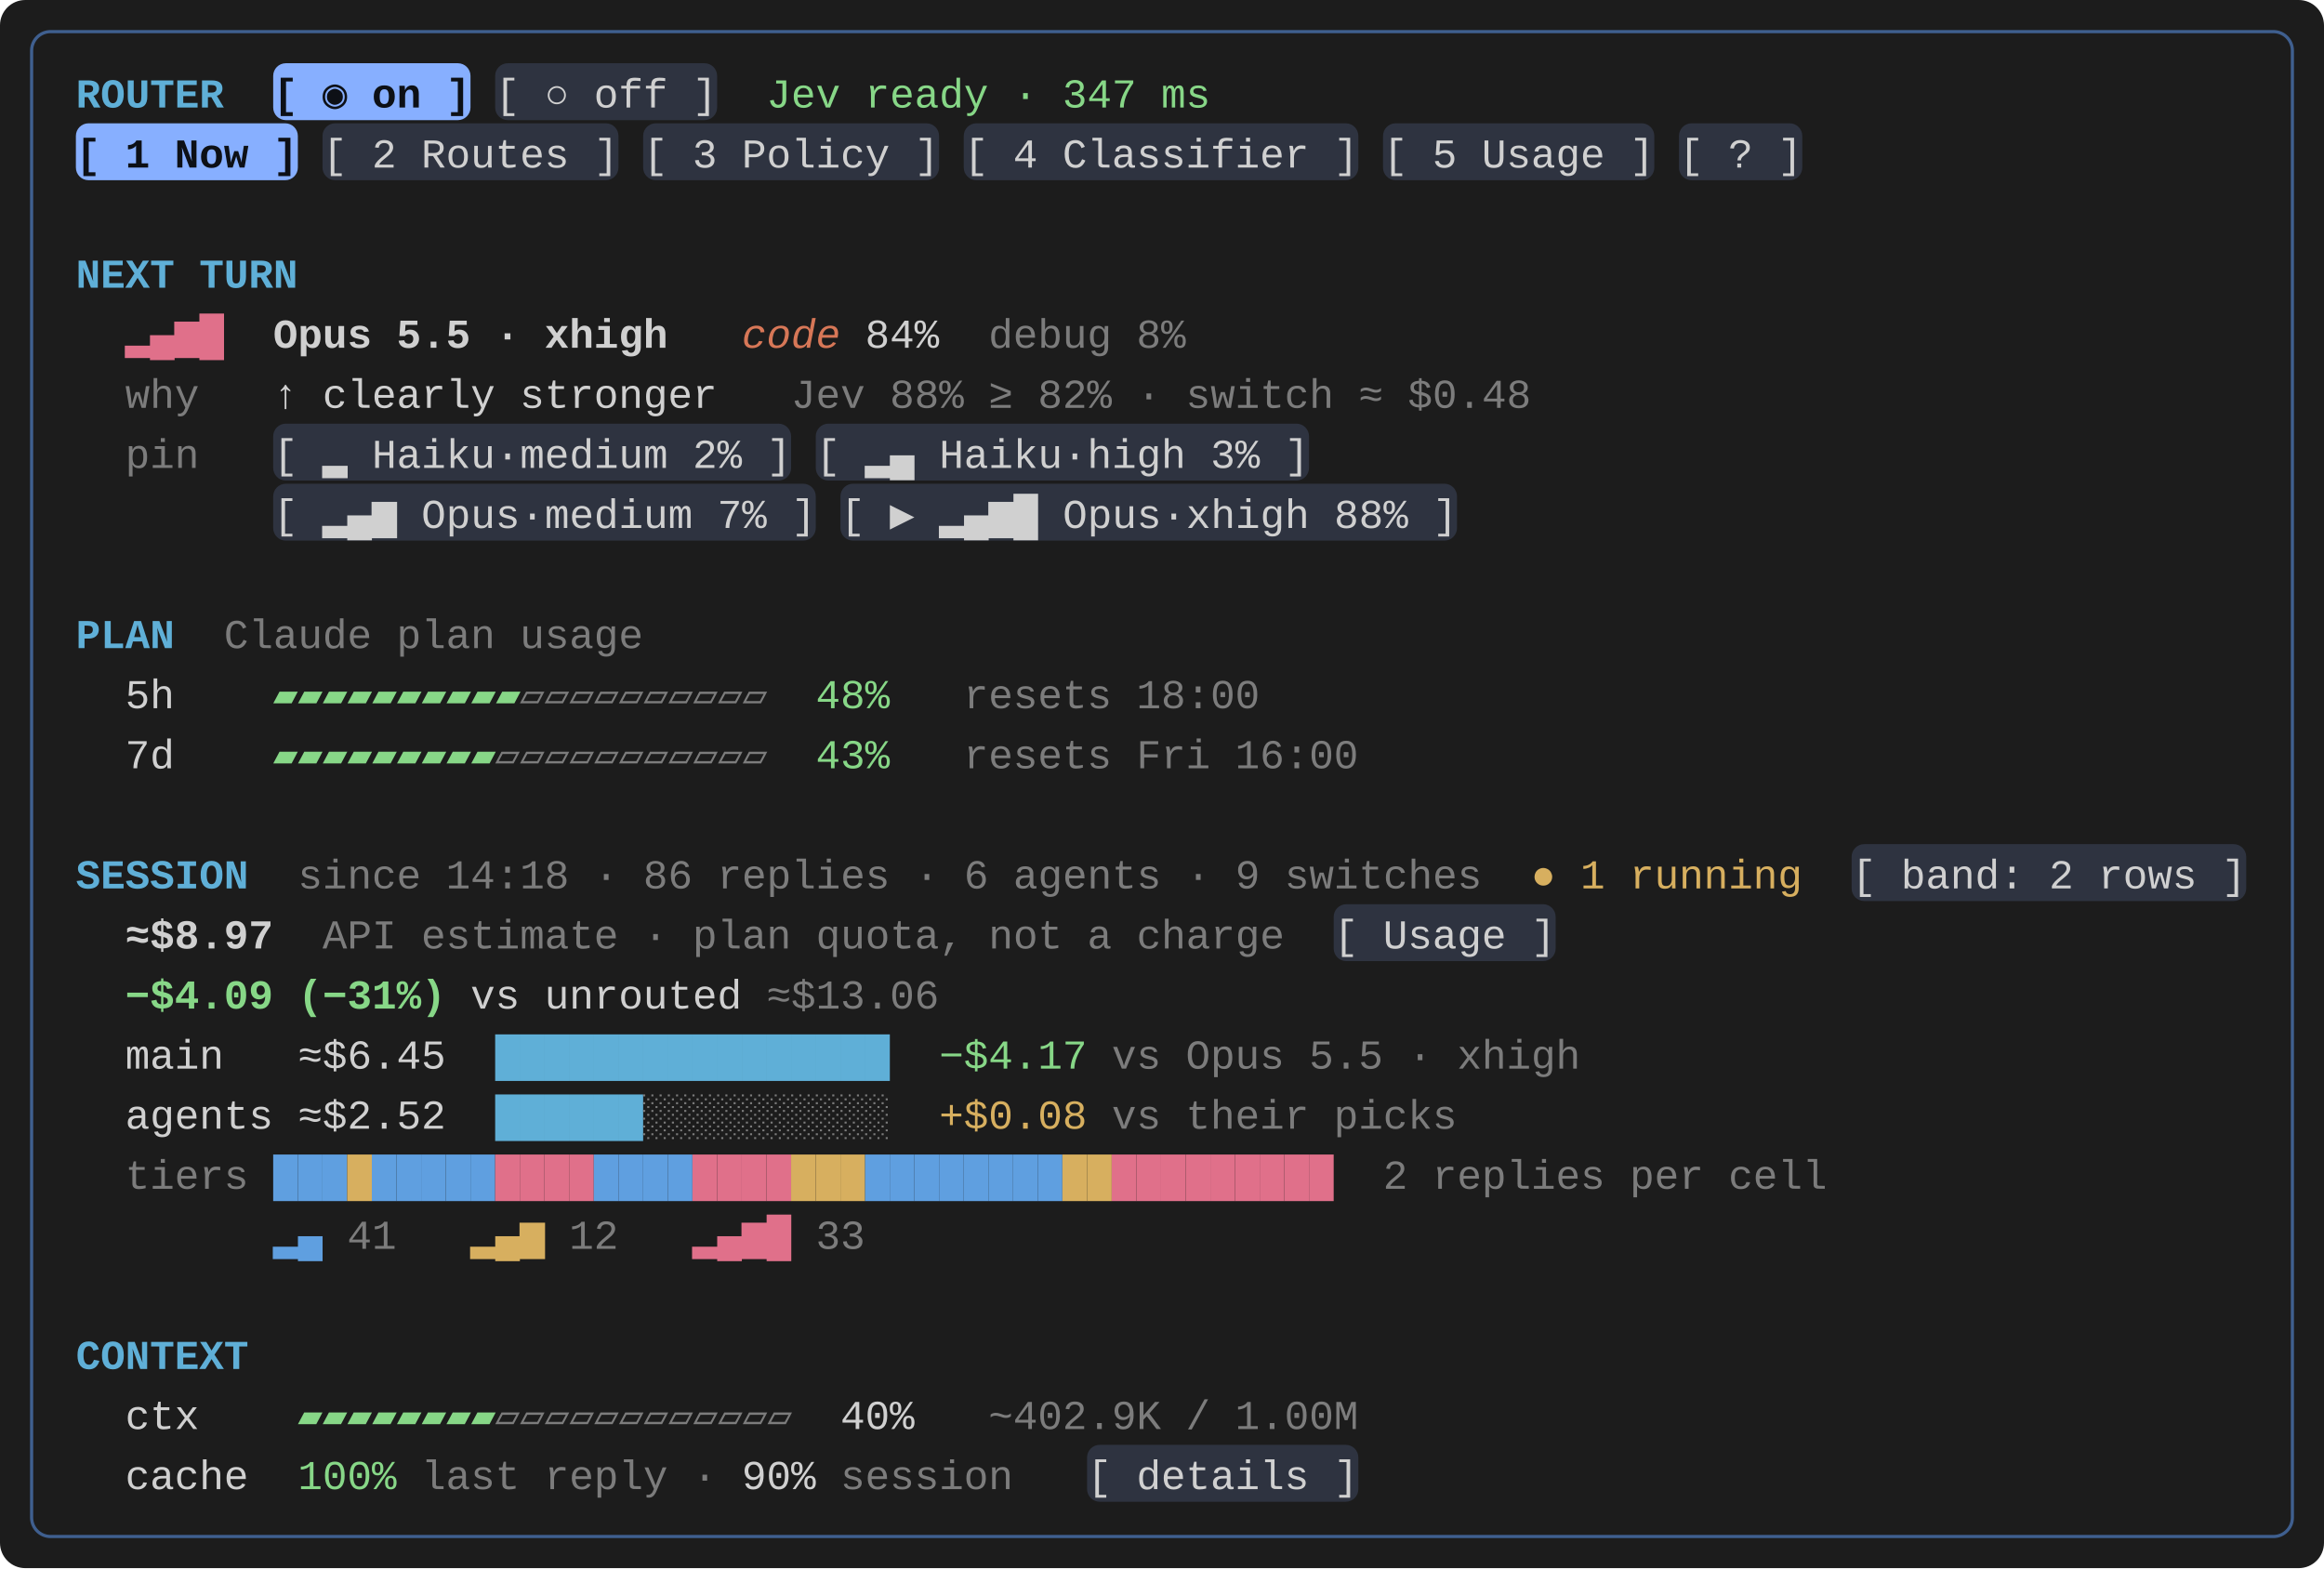
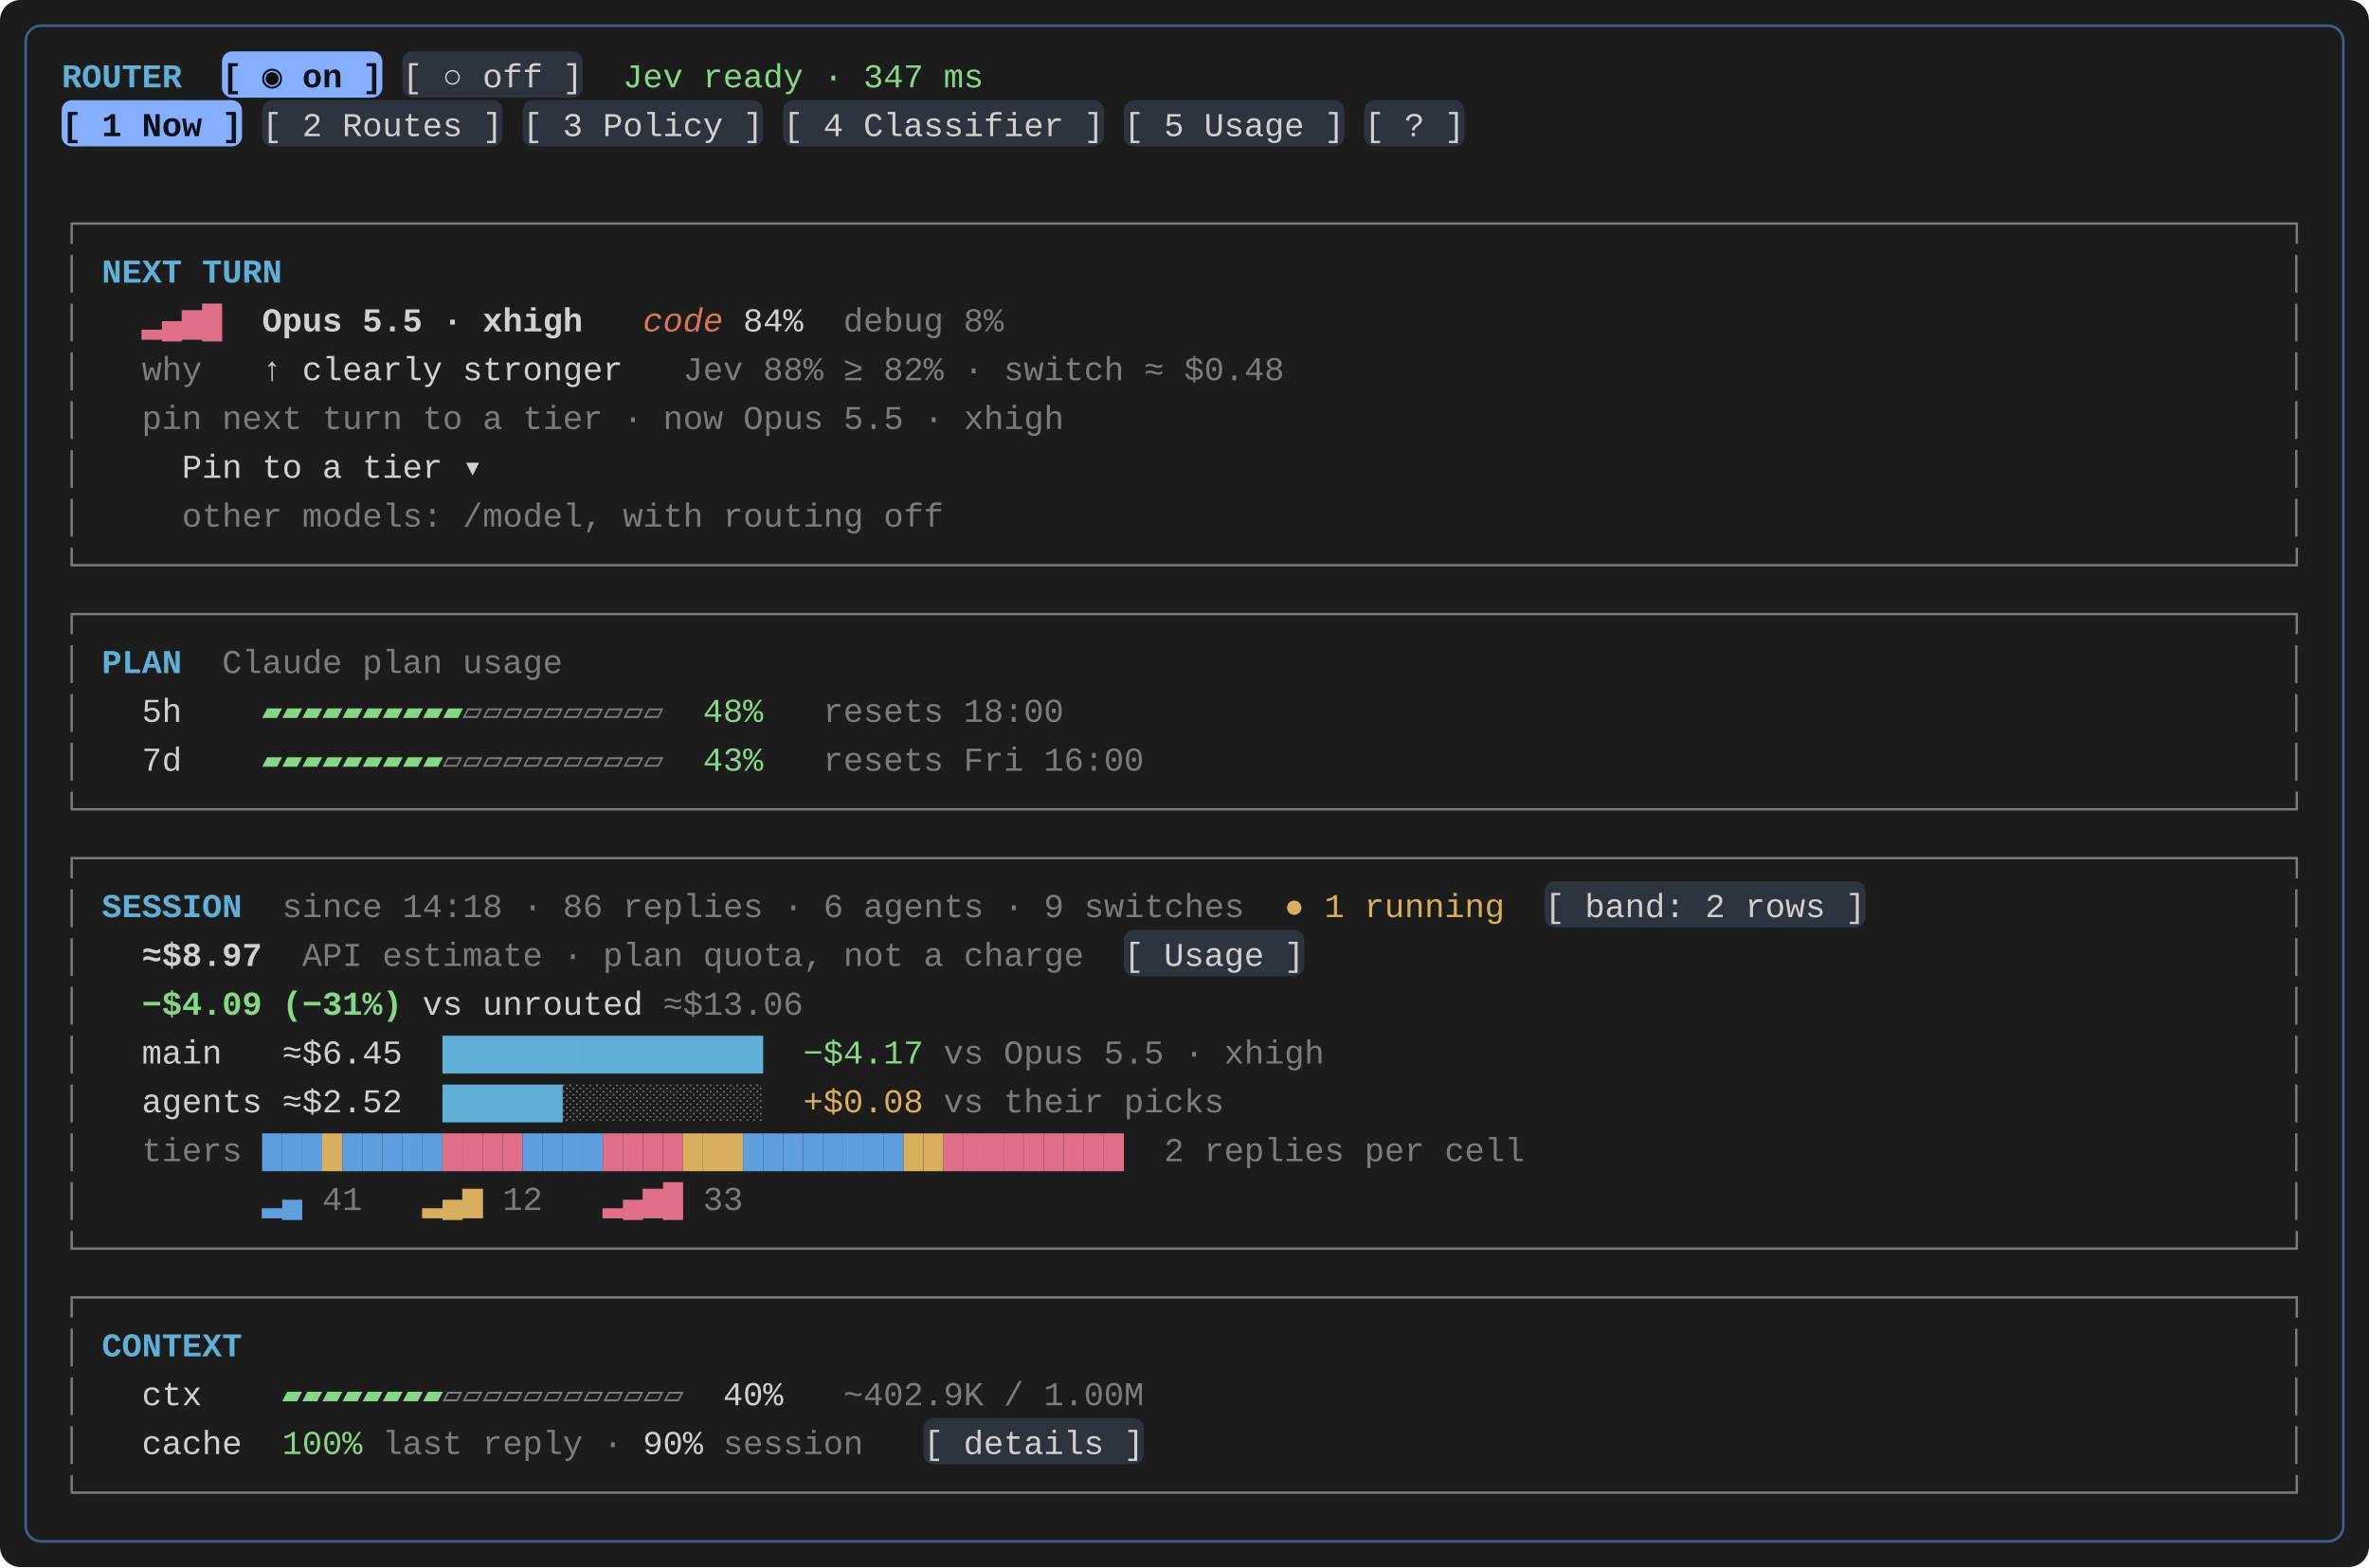
- <svg xmlns="http://www.w3.org/2000/svg" viewBox="0 0 735 496" role="img" aria-labelledby="title desc">
+ <svg xmlns="http://www.w3.org/2000/svg" viewBox="0 0 922 610" role="img" aria-labelledby="title desc">
  <style>
    text { font-family: ui-monospace, SFMono-Regular, Menlo, Consolas, 'Liberation Mono', monospace; font-size: 13px; }
    .cap { font-family: system-ui, -apple-system, 'Segoe UI', sans-serif; font-size: 12px; fill: #9a988f; }
  </style>
-   <rect width="735" height="496" rx="8" fill="#1c1c1c" />
-   <rect x="10" y="10" width="715" height="476" rx="6" fill="none" stroke="#3f5f8f" />
+   <rect width="922" height="610" rx="8" fill="#1c1c1c" />
+   <rect x="10" y="10" width="902" height="590" rx="6" fill="none" stroke="#3f5f8f" />
  <text x="24.0" y="34" fill="#5fafd7" font-weight="700" xml:space="preserve">ROUTER</text>
  <rect x="86.4" y="20" width="62.4" height="18" rx="4" fill="#87afff" />
  <text x="86.4" y="34" fill="#0d1016" font-weight="700" xml:space="preserve">[ ◉ on ]</text>
  <rect x="156.6" y="20" width="70.2" height="18" rx="4" fill="#2e3340" />
  <text x="156.6" y="34" fill="#d0d0d0" xml:space="preserve">[ ○ off ]</text>
  <text x="242.4" y="34" fill="#87d787" xml:space="preserve">Jev ready · 347 ms</text>
  <rect x="24.0" y="39" width="70.2" height="18" rx="4" fill="#87afff" />
  <text x="24.0" y="53" fill="#0d1016" font-weight="700" xml:space="preserve">[ 1 Now ]</text>
  <rect x="102.0" y="39" width="93.6" height="18" rx="4" fill="#2e3340" />
  <text x="102.0" y="53" fill="#d0d0d0" xml:space="preserve">[ 2 Routes ]</text>
  <rect x="203.4" y="39" width="93.6" height="18" rx="4" fill="#2e3340" />
  <text x="203.4" y="53" fill="#d0d0d0" xml:space="preserve">[ 3 Policy ]</text>
  <rect x="304.8" y="39" width="124.8" height="18" rx="4" fill="#2e3340" />
  <text x="304.8" y="53" fill="#d0d0d0" xml:space="preserve">[ 4 Classifier ]</text>
  <rect x="437.4" y="39" width="85.8" height="18" rx="4" fill="#2e3340" />
  <text x="437.4" y="53" fill="#d0d0d0" xml:space="preserve">[ 5 Usage ]</text>
  <rect x="531.0" y="39" width="39.0" height="18" rx="4" fill="#2e3340" />
  <text x="531.0" y="53" fill="#d0d0d0" xml:space="preserve">[ ? ]</text>
-   <text x="24.0" y="91" fill="#5fafd7" font-weight="700" xml:space="preserve">NEXT TURN</text>
-   <text x="39.6" y="110" fill="#e0708a" xml:space="preserve">▂▄▆█</text>
-   <text x="86.4" y="110" fill="#d0d0d0" font-weight="700" xml:space="preserve">Opus 5.5 · xhigh</text>
-   <text x="234.6" y="110" fill="#d77757" font-style="italic" xml:space="preserve">code</text>
-   <text x="265.8" y="110" fill="#d0d0d0" xml:space="preserve"> 84%</text>
-   <text x="297.0" y="110" fill="#7c7c7c" xml:space="preserve">  debug 8%</text>
-   <text x="24.0" y="129" fill="#7c7c7c" xml:space="preserve">  why   </text>
-   <text x="86.4" y="129" fill="#d0d0d0" xml:space="preserve">↑ clearly stronger</text>
-   <text x="226.8" y="129" fill="#7c7c7c" xml:space="preserve">   Jev 88% ≥ 82% · switch ≈ $0.48</text>
-   <text x="24.0" y="148" fill="#7c7c7c" xml:space="preserve">  pin   </text>
-   <rect x="86.4" y="134" width="163.8" height="18" rx="4" fill="#2e3340" />
-   <text x="86.4" y="148" fill="#d0d0d0" xml:space="preserve">[ ▂ Haiku·medium 2% ]</text>
-   <rect x="258.0" y="134" width="156.0" height="18" rx="4" fill="#2e3340" />
-   <text x="258.0" y="148" fill="#d0d0d0" xml:space="preserve">[ ▂▄ Haiku·high 3% ]</text>
-   <rect x="86.4" y="153" width="171.6" height="18" rx="4" fill="#2e3340" />
-   <text x="86.4" y="167" fill="#d0d0d0" xml:space="preserve">[ ▂▄▆ Opus·medium 7% ]</text>
-   <rect x="265.8" y="153" width="195.0" height="18" rx="4" fill="#2e3340" />
-   <text x="265.8" y="167" fill="#d0d0d0" xml:space="preserve">[ ▶ ▂▄▆█ Opus·xhigh 88% ]</text>
-   <text x="24.0" y="205" fill="#5fafd7" font-weight="700" xml:space="preserve">PLAN</text>
-   <text x="55.2" y="205" fill="#7c7c7c" xml:space="preserve">  Claude plan usage</text>
-   <text x="24.0" y="224" fill="#d0d0d0" xml:space="preserve">  5h    </text>
-   <text x="86.4" y="224" fill="#87d787" xml:space="preserve">▰▰▰▰▰▰▰▰▰▰</text>
-   <text x="164.4" y="224" fill="#7c7c7c" xml:space="preserve">▱▱▱▱▱▱▱▱▱▱</text>
-   <text x="242.4" y="224" fill="#87d787" xml:space="preserve">  48%</text>
-   <text x="281.4" y="224" fill="#7c7c7c" xml:space="preserve">   resets 18:00</text>
-   <text x="24.0" y="243" fill="#d0d0d0" xml:space="preserve">  7d    </text>
-   <text x="86.4" y="243" fill="#87d787" xml:space="preserve">▰▰▰▰▰▰▰▰▰</text>
-   <text x="156.6" y="243" fill="#7c7c7c" xml:space="preserve">▱▱▱▱▱▱▱▱▱▱▱</text>
-   <text x="242.4" y="243" fill="#87d787" xml:space="preserve">  43%</text>
-   <text x="281.4" y="243" fill="#7c7c7c" xml:space="preserve">   resets Fri 16:00</text>
-   <text x="24.0" y="281" fill="#5fafd7" font-weight="700" xml:space="preserve">SESSION</text>
-   <text x="78.6" y="281" fill="#7c7c7c" xml:space="preserve">  since 14:18 · 86 replies · 6 agents · 9 switches</text>
-   <text x="468.6" y="281" fill="#d7af5f" xml:space="preserve">  ● 1 running</text>
-   <rect x="585.6" y="267" width="124.8" height="18" rx="4" fill="#2e3340" />
-   <text x="585.6" y="281" fill="#d0d0d0" xml:space="preserve">[ band: 2 rows ]</text>
-   <text x="39.6" y="300" fill="#d0d0d0" font-weight="700" xml:space="preserve">≈$8.97</text>
-   <text x="86.4" y="300" fill="#7c7c7c" xml:space="preserve">  API estimate · plan quota, not a charge  </text>
-   <rect x="421.8" y="286" width="70.2" height="18" rx="4" fill="#2e3340" />
-   <text x="421.8" y="300" fill="#d0d0d0" xml:space="preserve">[ Usage ]</text>
-   <text x="39.6" y="319" fill="#87d787" font-weight="700" xml:space="preserve">−$4.09 (−31%)</text>
-   <text x="141.0" y="319" fill="#d0d0d0" xml:space="preserve"> vs unrouted</text>
-   <text x="234.6" y="319" fill="#7c7c7c" xml:space="preserve"> ≈$13.06</text>
-   <text x="24.0" y="338" fill="#d0d0d0" xml:space="preserve">  main  </text>
-   <text x="86.4" y="338" fill="#d0d0d0" xml:space="preserve"> ≈$6.45</text>
-   <text x="156.6" y="338" fill="#5fafd7" xml:space="preserve">████████████████</text>
-   <text x="297.0" y="338" fill="#87d787" xml:space="preserve">−$4.17</text>
-   <text x="343.8" y="338" fill="#7c7c7c" xml:space="preserve"> vs Opus 5.5 · xhigh</text>
-   <text x="24.0" y="357" fill="#d0d0d0" xml:space="preserve">  agents</text>
-   <text x="86.4" y="357" fill="#d0d0d0" xml:space="preserve"> ≈$2.52</text>
-   <text x="156.6" y="357" fill="#5fafd7" xml:space="preserve">██████</text>
-   <text x="203.4" y="357" fill="#7c7c7c" xml:space="preserve">░░░░░░░░░░</text>
-   <text x="297.0" y="357" fill="#d7af5f" xml:space="preserve">+$0.08</text>
-   <text x="343.8" y="357" fill="#7c7c7c" xml:space="preserve"> vs their picks</text>
-   <text x="24.0" y="376" fill="#7c7c7c" xml:space="preserve">  tiers </text>
-   <text x="86.4" y="376" fill="#5f9fe0" font-weight="700" xml:space="preserve">█</text>
-   <text x="94.2" y="376" fill="#5f9fe0" font-weight="700" xml:space="preserve">█</text>
-   <text x="102.0" y="376" fill="#5f9fe0" font-weight="700" xml:space="preserve">█</text>
-   <text x="109.8" y="376" fill="#d7af5f" font-weight="700" xml:space="preserve">█</text>
-   <text x="117.6" y="376" fill="#5f9fe0" font-weight="700" xml:space="preserve">█</text>
-   <text x="125.4" y="376" fill="#5f9fe0" font-weight="700" xml:space="preserve">█</text>
-   <text x="133.2" y="376" fill="#5f9fe0" font-weight="700" xml:space="preserve">█</text>
-   <text x="141.0" y="376" fill="#5f9fe0" font-weight="700" xml:space="preserve">█</text>
-   <text x="148.8" y="376" fill="#5f9fe0" font-weight="700" xml:space="preserve">█</text>
-   <text x="156.6" y="376" fill="#e0708a" font-weight="700" xml:space="preserve">█</text>
-   <text x="164.4" y="376" fill="#e0708a" font-weight="700" xml:space="preserve">█</text>
-   <text x="172.2" y="376" fill="#e0708a" font-weight="700" xml:space="preserve">█</text>
-   <text x="180.0" y="376" fill="#e0708a" font-weight="700" xml:space="preserve">█</text>
-   <text x="187.8" y="376" fill="#5f9fe0" font-weight="700" xml:space="preserve">█</text>
-   <text x="195.6" y="376" fill="#5f9fe0" font-weight="700" xml:space="preserve">█</text>
-   <text x="203.4" y="376" fill="#5f9fe0" font-weight="700" xml:space="preserve">█</text>
-   <text x="211.2" y="376" fill="#5f9fe0" font-weight="700" xml:space="preserve">█</text>
-   <text x="219.0" y="376" fill="#e0708a" font-weight="700" xml:space="preserve">█</text>
-   <text x="226.8" y="376" fill="#e0708a" font-weight="700" xml:space="preserve">█</text>
-   <text x="234.6" y="376" fill="#e0708a" font-weight="700" xml:space="preserve">█</text>
-   <text x="242.4" y="376" fill="#e0708a" font-weight="700" xml:space="preserve">█</text>
-   <text x="250.2" y="376" fill="#d7af5f" font-weight="700" xml:space="preserve">█</text>
-   <text x="258.0" y="376" fill="#d7af5f" font-weight="700" xml:space="preserve">█</text>
-   <text x="265.8" y="376" fill="#d7af5f" font-weight="700" xml:space="preserve">█</text>
-   <text x="273.6" y="376" fill="#5f9fe0" font-weight="700" xml:space="preserve">█</text>
-   <text x="281.4" y="376" fill="#5f9fe0" font-weight="700" xml:space="preserve">█</text>
-   <text x="289.2" y="376" fill="#5f9fe0" font-weight="700" xml:space="preserve">█</text>
-   <text x="297.0" y="376" fill="#5f9fe0" font-weight="700" xml:space="preserve">█</text>
-   <text x="304.8" y="376" fill="#5f9fe0" font-weight="700" xml:space="preserve">█</text>
-   <text x="312.6" y="376" fill="#5f9fe0" font-weight="700" xml:space="preserve">█</text>
-   <text x="320.4" y="376" fill="#5f9fe0" font-weight="700" xml:space="preserve">█</text>
-   <text x="328.2" y="376" fill="#5f9fe0" font-weight="700" xml:space="preserve">█</text>
-   <text x="336.0" y="376" fill="#d7af5f" font-weight="700" xml:space="preserve">█</text>
-   <text x="343.8" y="376" fill="#d7af5f" font-weight="700" xml:space="preserve">█</text>
-   <text x="351.6" y="376" fill="#e0708a" font-weight="700" xml:space="preserve">█</text>
-   <text x="359.4" y="376" fill="#e0708a" font-weight="700" xml:space="preserve">█</text>
-   <text x="367.2" y="376" fill="#e0708a" font-weight="700" xml:space="preserve">█</text>
-   <text x="375.0" y="376" fill="#e0708a" font-weight="700" xml:space="preserve">█</text>
-   <text x="382.8" y="376" fill="#e0708a" font-weight="700" xml:space="preserve">█</text>
-   <text x="390.6" y="376" fill="#e0708a" font-weight="700" xml:space="preserve">█</text>
-   <text x="398.4" y="376" fill="#e0708a" font-weight="700" xml:space="preserve">█</text>
-   <text x="406.2" y="376" fill="#e0708a" font-weight="700" xml:space="preserve">█</text>
-   <text x="414.0" y="376" fill="#e0708a" font-weight="700" xml:space="preserve">█</text>
-   <text x="421.8" y="376" fill="#7c7c7c" xml:space="preserve">  2 replies per cell</text>
-   <text x="86.4" y="395" fill="#5f9fe0" xml:space="preserve">▂▄</text>
-   <text x="102.0" y="395" fill="#7c7c7c" xml:space="preserve"> 41   </text>
-   <text x="148.8" y="395" fill="#d7af5f" xml:space="preserve">▂▄▆</text>
-   <text x="172.2" y="395" fill="#7c7c7c" xml:space="preserve"> 12   </text>
-   <text x="219.0" y="395" fill="#e0708a" xml:space="preserve">▂▄▆█</text>
-   <text x="250.2" y="395" fill="#7c7c7c" xml:space="preserve"> 33   </text>
-   <text x="24.0" y="433" fill="#5fafd7" font-weight="700" xml:space="preserve">CONTEXT</text>
-   <text x="24.0" y="452" fill="#d0d0d0" xml:space="preserve">  ctx    </text>
-   <text x="94.2" y="452" fill="#87d787" xml:space="preserve">▰▰▰▰▰▰▰▰</text>
-   <text x="156.6" y="452" fill="#7c7c7c" xml:space="preserve">▱▱▱▱▱▱▱▱▱▱▱▱</text>
-   <text x="250.2" y="452" fill="#d0d0d0" xml:space="preserve">  40%</text>
-   <text x="289.2" y="452" fill="#7c7c7c" xml:space="preserve">   ~402.9K / 1.00M</text>
-   <text x="24.0" y="471" fill="#d0d0d0" xml:space="preserve">  cache  </text>
-   <text x="94.2" y="471" fill="#87d787" xml:space="preserve">100%</text>
-   <text x="125.4" y="471" fill="#7c7c7c" xml:space="preserve"> last reply</text>
-   <text x="211.2" y="471" fill="#7c7c7c" xml:space="preserve"> · </text>
-   <text x="234.6" y="471" fill="#d0d0d0" xml:space="preserve">90%</text>
-   <text x="258.0" y="471" fill="#7c7c7c" xml:space="preserve"> session</text>
-   <rect x="343.8" y="457" width="85.8" height="18" rx="4" fill="#2e3340" />
-   <text x="343.8" y="471" fill="#d0d0d0" xml:space="preserve">[ details ]</text>
+   <text x="24.0" y="91" fill="#7c7c7c" xml:space="preserve">┌──────────────────────────────────────────────────────────────────────────────────────────────────────────────┐</text>
+   <text x="24.0" y="110" fill="#7c7c7c" xml:space="preserve">│</text>
+   <text x="39.6" y="110" fill="#5fafd7" font-weight="700" xml:space="preserve">NEXT TURN</text>
+   <text x="889.8" y="110" fill="#7c7c7c" xml:space="preserve">│</text>
+   <text x="24.0" y="129" fill="#7c7c7c" xml:space="preserve">│</text>
+   <text x="55.2" y="129" fill="#e0708a" xml:space="preserve">▂▄▆█</text>
+   <text x="102.0" y="129" fill="#d0d0d0" font-weight="700" xml:space="preserve">Opus 5.5 · xhigh</text>
+   <text x="250.2" y="129" fill="#d77757" font-style="italic" xml:space="preserve">code</text>
+   <text x="281.4" y="129" fill="#d0d0d0" xml:space="preserve"> 84%</text>
+   <text x="312.6" y="129" fill="#7c7c7c" xml:space="preserve">  debug 8%</text>
+   <text x="889.8" y="129" fill="#7c7c7c" xml:space="preserve">│</text>
+   <text x="24.0" y="148" fill="#7c7c7c" xml:space="preserve">│</text>
+   <text x="39.6" y="148" fill="#7c7c7c" xml:space="preserve">  why   </text>
+   <text x="102.0" y="148" fill="#d0d0d0" xml:space="preserve">↑ clearly stronger</text>
+   <text x="242.4" y="148" fill="#7c7c7c" xml:space="preserve">   Jev 88% ≥ 82% · switch ≈ $0.48</text>
+   <text x="889.8" y="148" fill="#7c7c7c" xml:space="preserve">│</text>
+   <text x="24.0" y="167" fill="#7c7c7c" xml:space="preserve">│</text>
+   <text x="39.6" y="167" fill="#7c7c7c" xml:space="preserve">  pin next turn to a tier · now Opus 5.5 · xhigh</text>
+   <text x="889.8" y="167" fill="#7c7c7c" xml:space="preserve">│</text>
+   <text x="24.0" y="186" fill="#7c7c7c" xml:space="preserve">│</text>
+   <text x="70.8" y="186" fill="#d0d0d0" xml:space="preserve">Pin to a tier ▾</text>
+   <text x="889.8" y="186" fill="#7c7c7c" xml:space="preserve">│</text>
+   <text x="24.0" y="205" fill="#7c7c7c" xml:space="preserve">│</text>
+   <text x="39.6" y="205" fill="#7c7c7c" xml:space="preserve">    other models: /model, with routing off</text>
+   <text x="889.8" y="205" fill="#7c7c7c" xml:space="preserve">│</text>
+   <text x="24.0" y="224" fill="#7c7c7c" xml:space="preserve">└──────────────────────────────────────────────────────────────────────────────────────────────────────────────┘</text>
+   <text x="24.0" y="243" fill="#7c7c7c" xml:space="preserve">┌──────────────────────────────────────────────────────────────────────────────────────────────────────────────┐</text>
+   <text x="24.0" y="262" fill="#7c7c7c" xml:space="preserve">│</text>
+   <text x="39.6" y="262" fill="#5fafd7" font-weight="700" xml:space="preserve">PLAN</text>
+   <text x="70.8" y="262" fill="#7c7c7c" xml:space="preserve">  Claude plan usage</text>
+   <text x="889.8" y="262" fill="#7c7c7c" xml:space="preserve">│</text>
+   <text x="24.0" y="281" fill="#7c7c7c" xml:space="preserve">│</text>
+   <text x="39.6" y="281" fill="#d0d0d0" xml:space="preserve">  5h    </text>
+   <text x="102.0" y="281" fill="#87d787" xml:space="preserve">▰▰▰▰▰▰▰▰▰▰</text>
+   <text x="180.0" y="281" fill="#7c7c7c" xml:space="preserve">▱▱▱▱▱▱▱▱▱▱</text>
+   <text x="258.0" y="281" fill="#87d787" xml:space="preserve">  48%</text>
+   <text x="297.0" y="281" fill="#7c7c7c" xml:space="preserve">   resets 18:00</text>
+   <text x="889.8" y="281" fill="#7c7c7c" xml:space="preserve">│</text>
+   <text x="24.0" y="300" fill="#7c7c7c" xml:space="preserve">│</text>
+   <text x="39.6" y="300" fill="#d0d0d0" xml:space="preserve">  7d    </text>
+   <text x="102.0" y="300" fill="#87d787" xml:space="preserve">▰▰▰▰▰▰▰▰▰</text>
+   <text x="172.2" y="300" fill="#7c7c7c" xml:space="preserve">▱▱▱▱▱▱▱▱▱▱▱</text>
+   <text x="258.0" y="300" fill="#87d787" xml:space="preserve">  43%</text>
+   <text x="297.0" y="300" fill="#7c7c7c" xml:space="preserve">   resets Fri 16:00</text>
+   <text x="889.8" y="300" fill="#7c7c7c" xml:space="preserve">│</text>
+   <text x="24.0" y="319" fill="#7c7c7c" xml:space="preserve">└──────────────────────────────────────────────────────────────────────────────────────────────────────────────┘</text>
+   <text x="24.0" y="338" fill="#7c7c7c" xml:space="preserve">┌──────────────────────────────────────────────────────────────────────────────────────────────────────────────┐</text>
+   <text x="24.0" y="357" fill="#7c7c7c" xml:space="preserve">│</text>
+   <text x="39.6" y="357" fill="#5fafd7" font-weight="700" xml:space="preserve">SESSION</text>
+   <text x="94.2" y="357" fill="#7c7c7c" xml:space="preserve">  since 14:18 · 86 replies · 6 agents · 9 switches</text>
+   <text x="484.2" y="357" fill="#d7af5f" xml:space="preserve">  ● 1 running</text>
+   <rect x="601.2" y="343" width="124.8" height="18" rx="4" fill="#2e3340" />
+   <text x="601.2" y="357" fill="#d0d0d0" xml:space="preserve">[ band: 2 rows ]</text>
+   <text x="889.8" y="357" fill="#7c7c7c" xml:space="preserve">│</text>
+   <text x="24.0" y="376" fill="#7c7c7c" xml:space="preserve">│</text>
+   <text x="55.2" y="376" fill="#d0d0d0" font-weight="700" xml:space="preserve">≈$8.97</text>
+   <text x="102.0" y="376" fill="#7c7c7c" xml:space="preserve">  API estimate · plan quota, not a charge  </text>
+   <rect x="437.4" y="362" width="70.2" height="18" rx="4" fill="#2e3340" />
+   <text x="437.4" y="376" fill="#d0d0d0" xml:space="preserve">[ Usage ]</text>
+   <text x="889.8" y="376" fill="#7c7c7c" xml:space="preserve">│</text>
+   <text x="24.0" y="395" fill="#7c7c7c" xml:space="preserve">│</text>
+   <text x="55.2" y="395" fill="#87d787" font-weight="700" xml:space="preserve">−$4.09 (−31%)</text>
+   <text x="156.6" y="395" fill="#d0d0d0" xml:space="preserve"> vs unrouted</text>
+   <text x="250.2" y="395" fill="#7c7c7c" xml:space="preserve"> ≈$13.06</text>
+   <text x="889.8" y="395" fill="#7c7c7c" xml:space="preserve">│</text>
+   <text x="24.0" y="414" fill="#7c7c7c" xml:space="preserve">│</text>
+   <text x="39.6" y="414" fill="#d0d0d0" xml:space="preserve">  main  </text>
+   <text x="102.0" y="414" fill="#d0d0d0" xml:space="preserve"> ≈$6.45</text>
+   <text x="172.2" y="414" fill="#5fafd7" xml:space="preserve">████████████████</text>
+   <text x="312.6" y="414" fill="#87d787" xml:space="preserve">−$4.17</text>
+   <text x="359.4" y="414" fill="#7c7c7c" xml:space="preserve"> vs Opus 5.5 · xhigh</text>
+   <text x="889.8" y="414" fill="#7c7c7c" xml:space="preserve">│</text>
+   <text x="24.0" y="433" fill="#7c7c7c" xml:space="preserve">│</text>
+   <text x="39.6" y="433" fill="#d0d0d0" xml:space="preserve">  agents</text>
+   <text x="102.0" y="433" fill="#d0d0d0" xml:space="preserve"> ≈$2.52</text>
+   <text x="172.2" y="433" fill="#5fafd7" xml:space="preserve">██████</text>
+   <text x="219.0" y="433" fill="#7c7c7c" xml:space="preserve">░░░░░░░░░░</text>
+   <text x="312.6" y="433" fill="#d7af5f" xml:space="preserve">+$0.08</text>
+   <text x="359.4" y="433" fill="#7c7c7c" xml:space="preserve"> vs their picks</text>
+   <text x="889.8" y="433" fill="#7c7c7c" xml:space="preserve">│</text>
+   <text x="24.0" y="452" fill="#7c7c7c" xml:space="preserve">│</text>
+   <text x="39.6" y="452" fill="#7c7c7c" xml:space="preserve">  tiers </text>
+   <text x="102.0" y="452" fill="#5f9fe0" font-weight="700" xml:space="preserve">█</text>
+   <text x="109.8" y="452" fill="#5f9fe0" font-weight="700" xml:space="preserve">█</text>
+   <text x="117.6" y="452" fill="#5f9fe0" font-weight="700" xml:space="preserve">█</text>
+   <text x="125.4" y="452" fill="#d7af5f" font-weight="700" xml:space="preserve">█</text>
+   <text x="133.2" y="452" fill="#5f9fe0" font-weight="700" xml:space="preserve">█</text>
+   <text x="141.0" y="452" fill="#5f9fe0" font-weight="700" xml:space="preserve">█</text>
+   <text x="148.8" y="452" fill="#5f9fe0" font-weight="700" xml:space="preserve">█</text>
+   <text x="156.6" y="452" fill="#5f9fe0" font-weight="700" xml:space="preserve">█</text>
+   <text x="164.4" y="452" fill="#5f9fe0" font-weight="700" xml:space="preserve">█</text>
+   <text x="172.2" y="452" fill="#e0708a" font-weight="700" xml:space="preserve">█</text>
+   <text x="180.0" y="452" fill="#e0708a" font-weight="700" xml:space="preserve">█</text>
+   <text x="187.8" y="452" fill="#e0708a" font-weight="700" xml:space="preserve">█</text>
+   <text x="195.6" y="452" fill="#e0708a" font-weight="700" xml:space="preserve">█</text>
+   <text x="203.4" y="452" fill="#5f9fe0" font-weight="700" xml:space="preserve">█</text>
+   <text x="211.2" y="452" fill="#5f9fe0" font-weight="700" xml:space="preserve">█</text>
+   <text x="219.0" y="452" fill="#5f9fe0" font-weight="700" xml:space="preserve">█</text>
+   <text x="226.8" y="452" fill="#5f9fe0" font-weight="700" xml:space="preserve">█</text>
+   <text x="234.6" y="452" fill="#e0708a" font-weight="700" xml:space="preserve">█</text>
+   <text x="242.4" y="452" fill="#e0708a" font-weight="700" xml:space="preserve">█</text>
+   <text x="250.2" y="452" fill="#e0708a" font-weight="700" xml:space="preserve">█</text>
+   <text x="258.0" y="452" fill="#e0708a" font-weight="700" xml:space="preserve">█</text>
+   <text x="265.8" y="452" fill="#d7af5f" font-weight="700" xml:space="preserve">█</text>
+   <text x="273.6" y="452" fill="#d7af5f" font-weight="700" xml:space="preserve">█</text>
+   <text x="281.4" y="452" fill="#d7af5f" font-weight="700" xml:space="preserve">█</text>
+   <text x="289.2" y="452" fill="#5f9fe0" font-weight="700" xml:space="preserve">█</text>
+   <text x="297.0" y="452" fill="#5f9fe0" font-weight="700" xml:space="preserve">█</text>
+   <text x="304.8" y="452" fill="#5f9fe0" font-weight="700" xml:space="preserve">█</text>
+   <text x="312.6" y="452" fill="#5f9fe0" font-weight="700" xml:space="preserve">█</text>
+   <text x="320.4" y="452" fill="#5f9fe0" font-weight="700" xml:space="preserve">█</text>
+   <text x="328.2" y="452" fill="#5f9fe0" font-weight="700" xml:space="preserve">█</text>
+   <text x="336.0" y="452" fill="#5f9fe0" font-weight="700" xml:space="preserve">█</text>
+   <text x="343.8" y="452" fill="#5f9fe0" font-weight="700" xml:space="preserve">█</text>
+   <text x="351.6" y="452" fill="#d7af5f" font-weight="700" xml:space="preserve">█</text>
+   <text x="359.4" y="452" fill="#d7af5f" font-weight="700" xml:space="preserve">█</text>
+   <text x="367.2" y="452" fill="#e0708a" font-weight="700" xml:space="preserve">█</text>
+   <text x="375.0" y="452" fill="#e0708a" font-weight="700" xml:space="preserve">█</text>
+   <text x="382.8" y="452" fill="#e0708a" font-weight="700" xml:space="preserve">█</text>
+   <text x="390.6" y="452" fill="#e0708a" font-weight="700" xml:space="preserve">█</text>
+   <text x="398.4" y="452" fill="#e0708a" font-weight="700" xml:space="preserve">█</text>
+   <text x="406.2" y="452" fill="#e0708a" font-weight="700" xml:space="preserve">█</text>
+   <text x="414.0" y="452" fill="#e0708a" font-weight="700" xml:space="preserve">█</text>
+   <text x="421.8" y="452" fill="#e0708a" font-weight="700" xml:space="preserve">█</text>
+   <text x="429.6" y="452" fill="#e0708a" font-weight="700" xml:space="preserve">█</text>
+   <text x="437.4" y="452" fill="#7c7c7c" xml:space="preserve">  2 replies per cell</text>
+   <text x="889.8" y="452" fill="#7c7c7c" xml:space="preserve">│</text>
+   <text x="24.0" y="471" fill="#7c7c7c" xml:space="preserve">│</text>
+   <text x="102.0" y="471" fill="#5f9fe0" xml:space="preserve">▂▄</text>
+   <text x="117.6" y="471" fill="#7c7c7c" xml:space="preserve"> 41   </text>
+   <text x="164.4" y="471" fill="#d7af5f" xml:space="preserve">▂▄▆</text>
+   <text x="187.8" y="471" fill="#7c7c7c" xml:space="preserve"> 12   </text>
+   <text x="234.6" y="471" fill="#e0708a" xml:space="preserve">▂▄▆█</text>
+   <text x="265.8" y="471" fill="#7c7c7c" xml:space="preserve"> 33   </text>
+   <text x="889.8" y="471" fill="#7c7c7c" xml:space="preserve">│</text>
+   <text x="24.0" y="490" fill="#7c7c7c" xml:space="preserve">└──────────────────────────────────────────────────────────────────────────────────────────────────────────────┘</text>
+   <text x="24.0" y="509" fill="#7c7c7c" xml:space="preserve">┌──────────────────────────────────────────────────────────────────────────────────────────────────────────────┐</text>
+   <text x="24.0" y="528" fill="#7c7c7c" xml:space="preserve">│</text>
+   <text x="39.6" y="528" fill="#5fafd7" font-weight="700" xml:space="preserve">CONTEXT</text>
+   <text x="889.8" y="528" fill="#7c7c7c" xml:space="preserve">│</text>
+   <text x="24.0" y="547" fill="#7c7c7c" xml:space="preserve">│</text>
+   <text x="39.6" y="547" fill="#d0d0d0" xml:space="preserve">  ctx    </text>
+   <text x="109.8" y="547" fill="#87d787" xml:space="preserve">▰▰▰▰▰▰▰▰</text>
+   <text x="172.2" y="547" fill="#7c7c7c" xml:space="preserve">▱▱▱▱▱▱▱▱▱▱▱▱</text>
+   <text x="265.8" y="547" fill="#d0d0d0" xml:space="preserve">  40%</text>
+   <text x="304.8" y="547" fill="#7c7c7c" xml:space="preserve">   ~402.9K / 1.00M</text>
+   <text x="889.8" y="547" fill="#7c7c7c" xml:space="preserve">│</text>
+   <text x="24.0" y="566" fill="#7c7c7c" xml:space="preserve">│</text>
+   <text x="39.6" y="566" fill="#d0d0d0" xml:space="preserve">  cache  </text>
+   <text x="109.8" y="566" fill="#87d787" xml:space="preserve">100%</text>
+   <text x="141.0" y="566" fill="#7c7c7c" xml:space="preserve"> last reply</text>
+   <text x="226.8" y="566" fill="#7c7c7c" xml:space="preserve"> · </text>
+   <text x="250.2" y="566" fill="#d0d0d0" xml:space="preserve">90%</text>
+   <text x="273.6" y="566" fill="#7c7c7c" xml:space="preserve"> session</text>
+   <rect x="359.4" y="552" width="85.8" height="18" rx="4" fill="#2e3340" />
+   <text x="359.4" y="566" fill="#d0d0d0" xml:space="preserve">[ details ]</text>
+   <text x="889.8" y="566" fill="#7c7c7c" xml:space="preserve">│</text>
+   <text x="24.0" y="585" fill="#7c7c7c" xml:space="preserve">└──────────────────────────────────────────────────────────────────────────────────────────────────────────────┘</text>
</svg>
